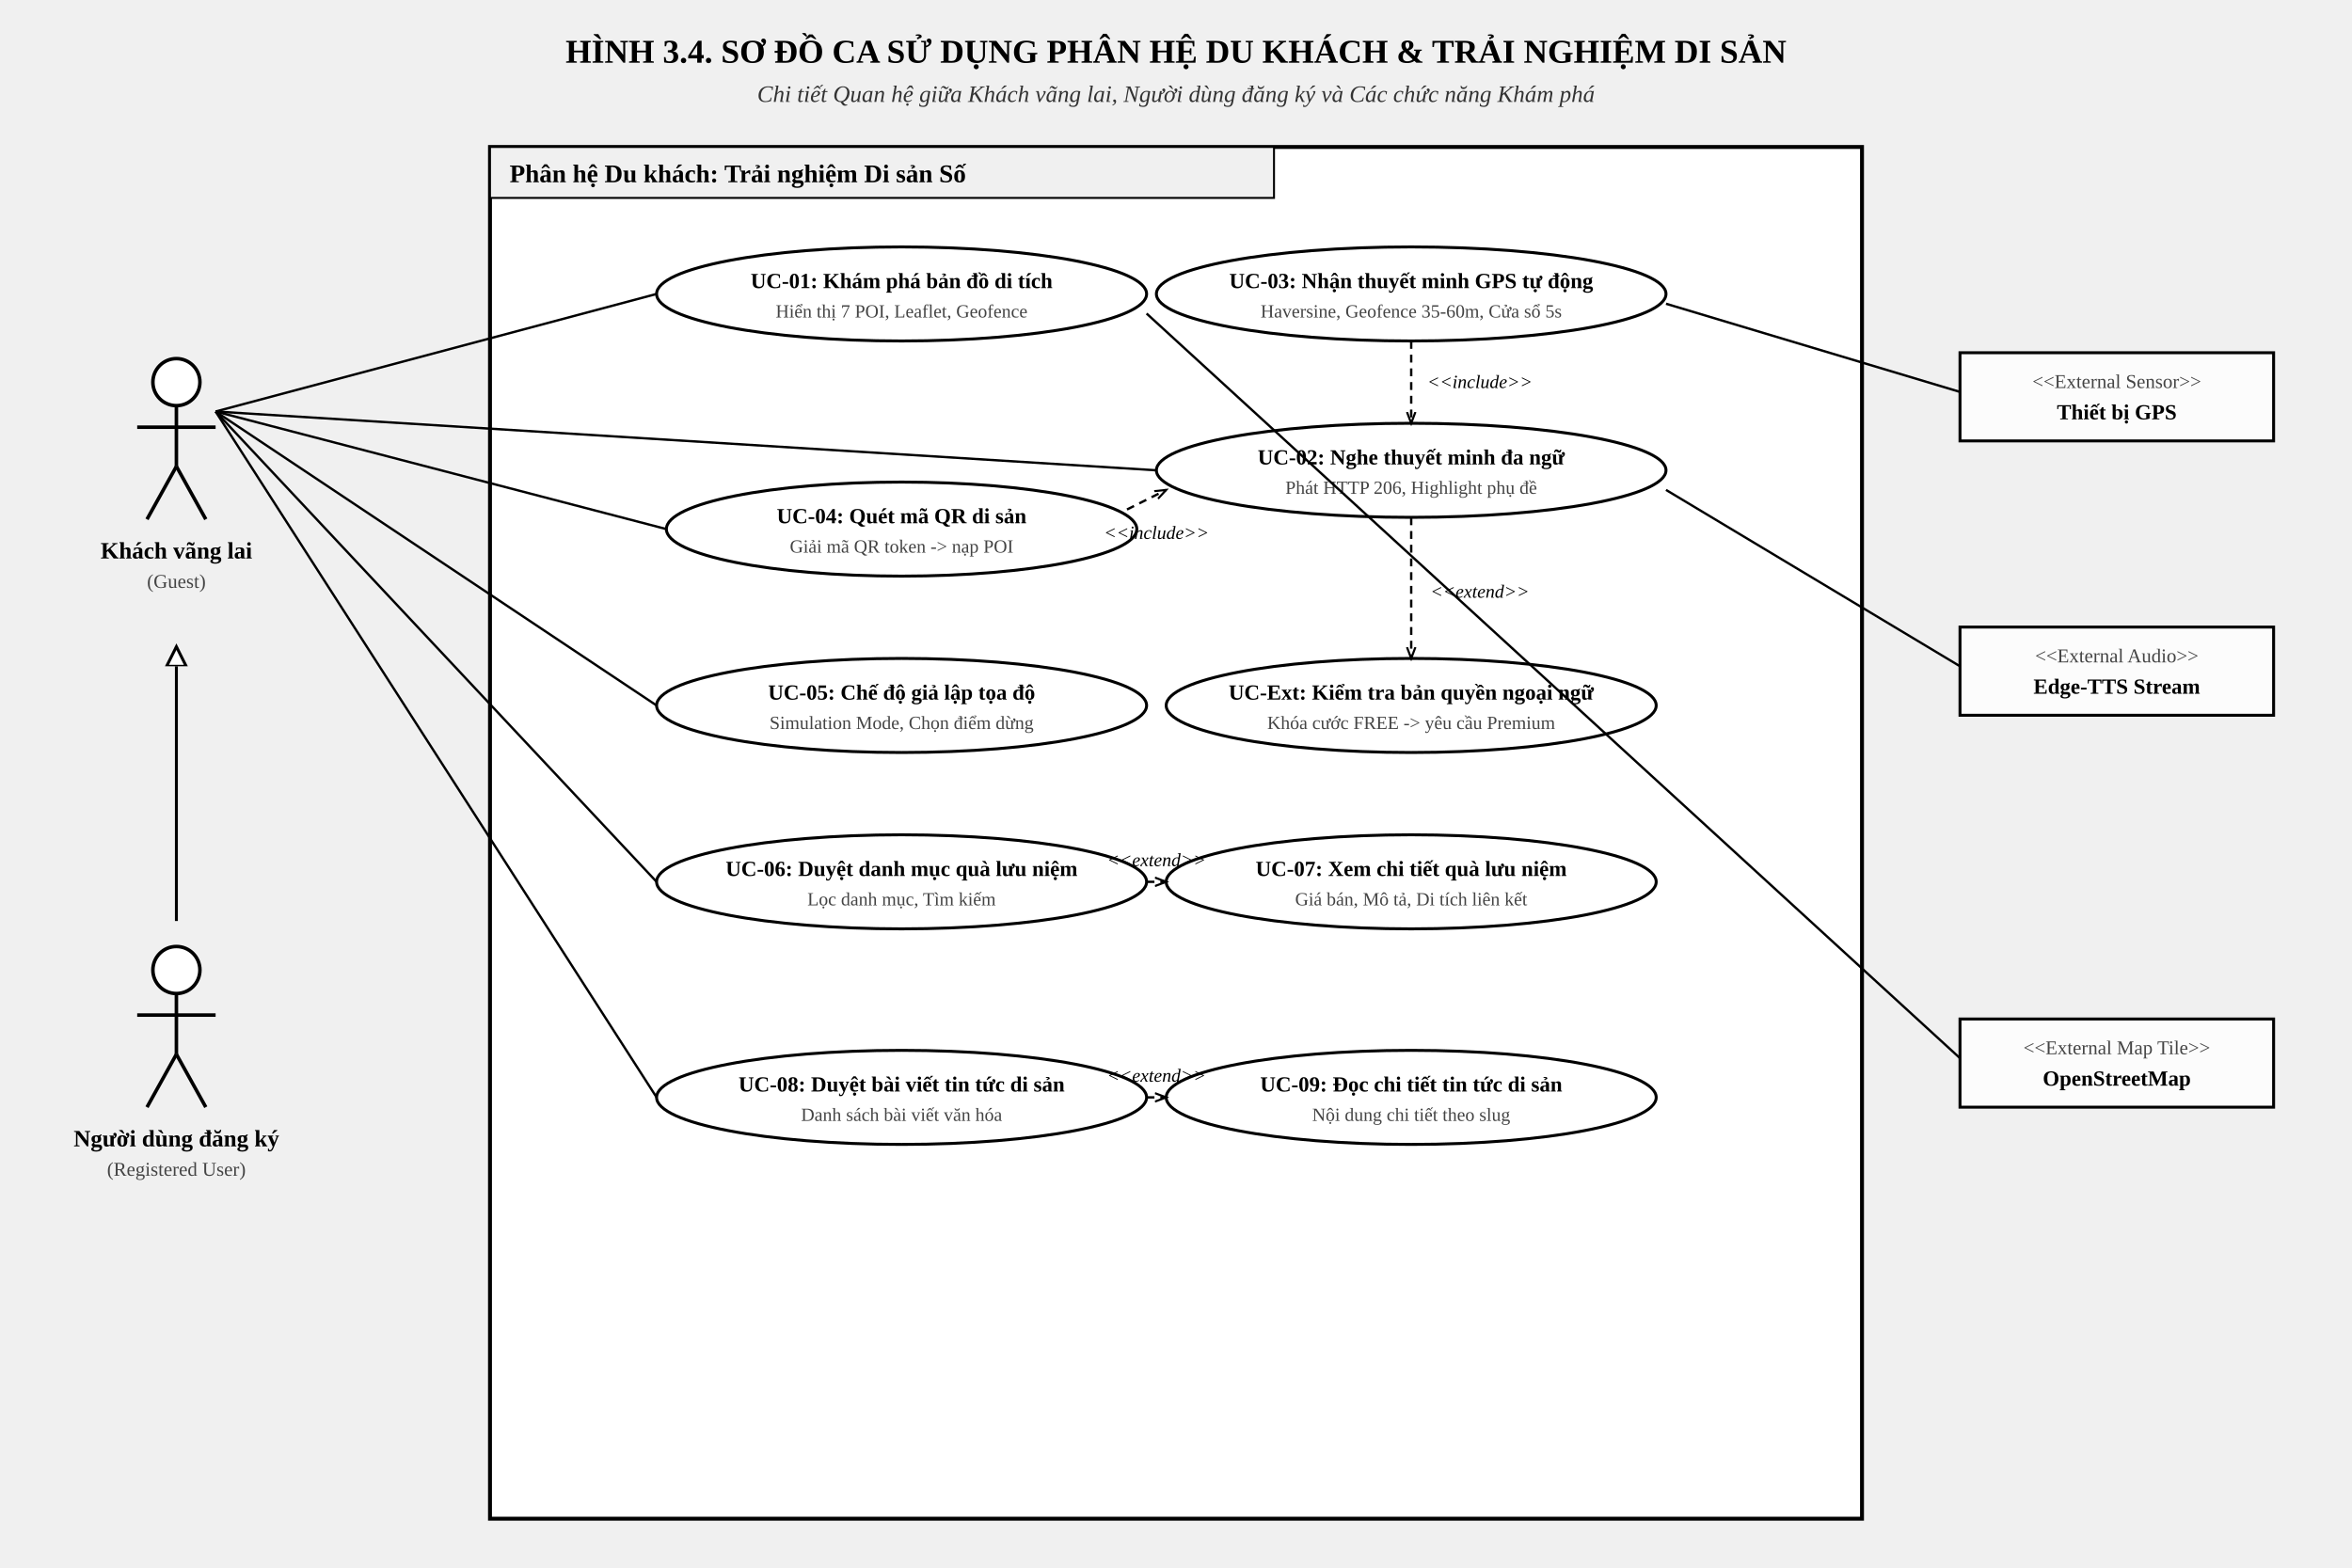
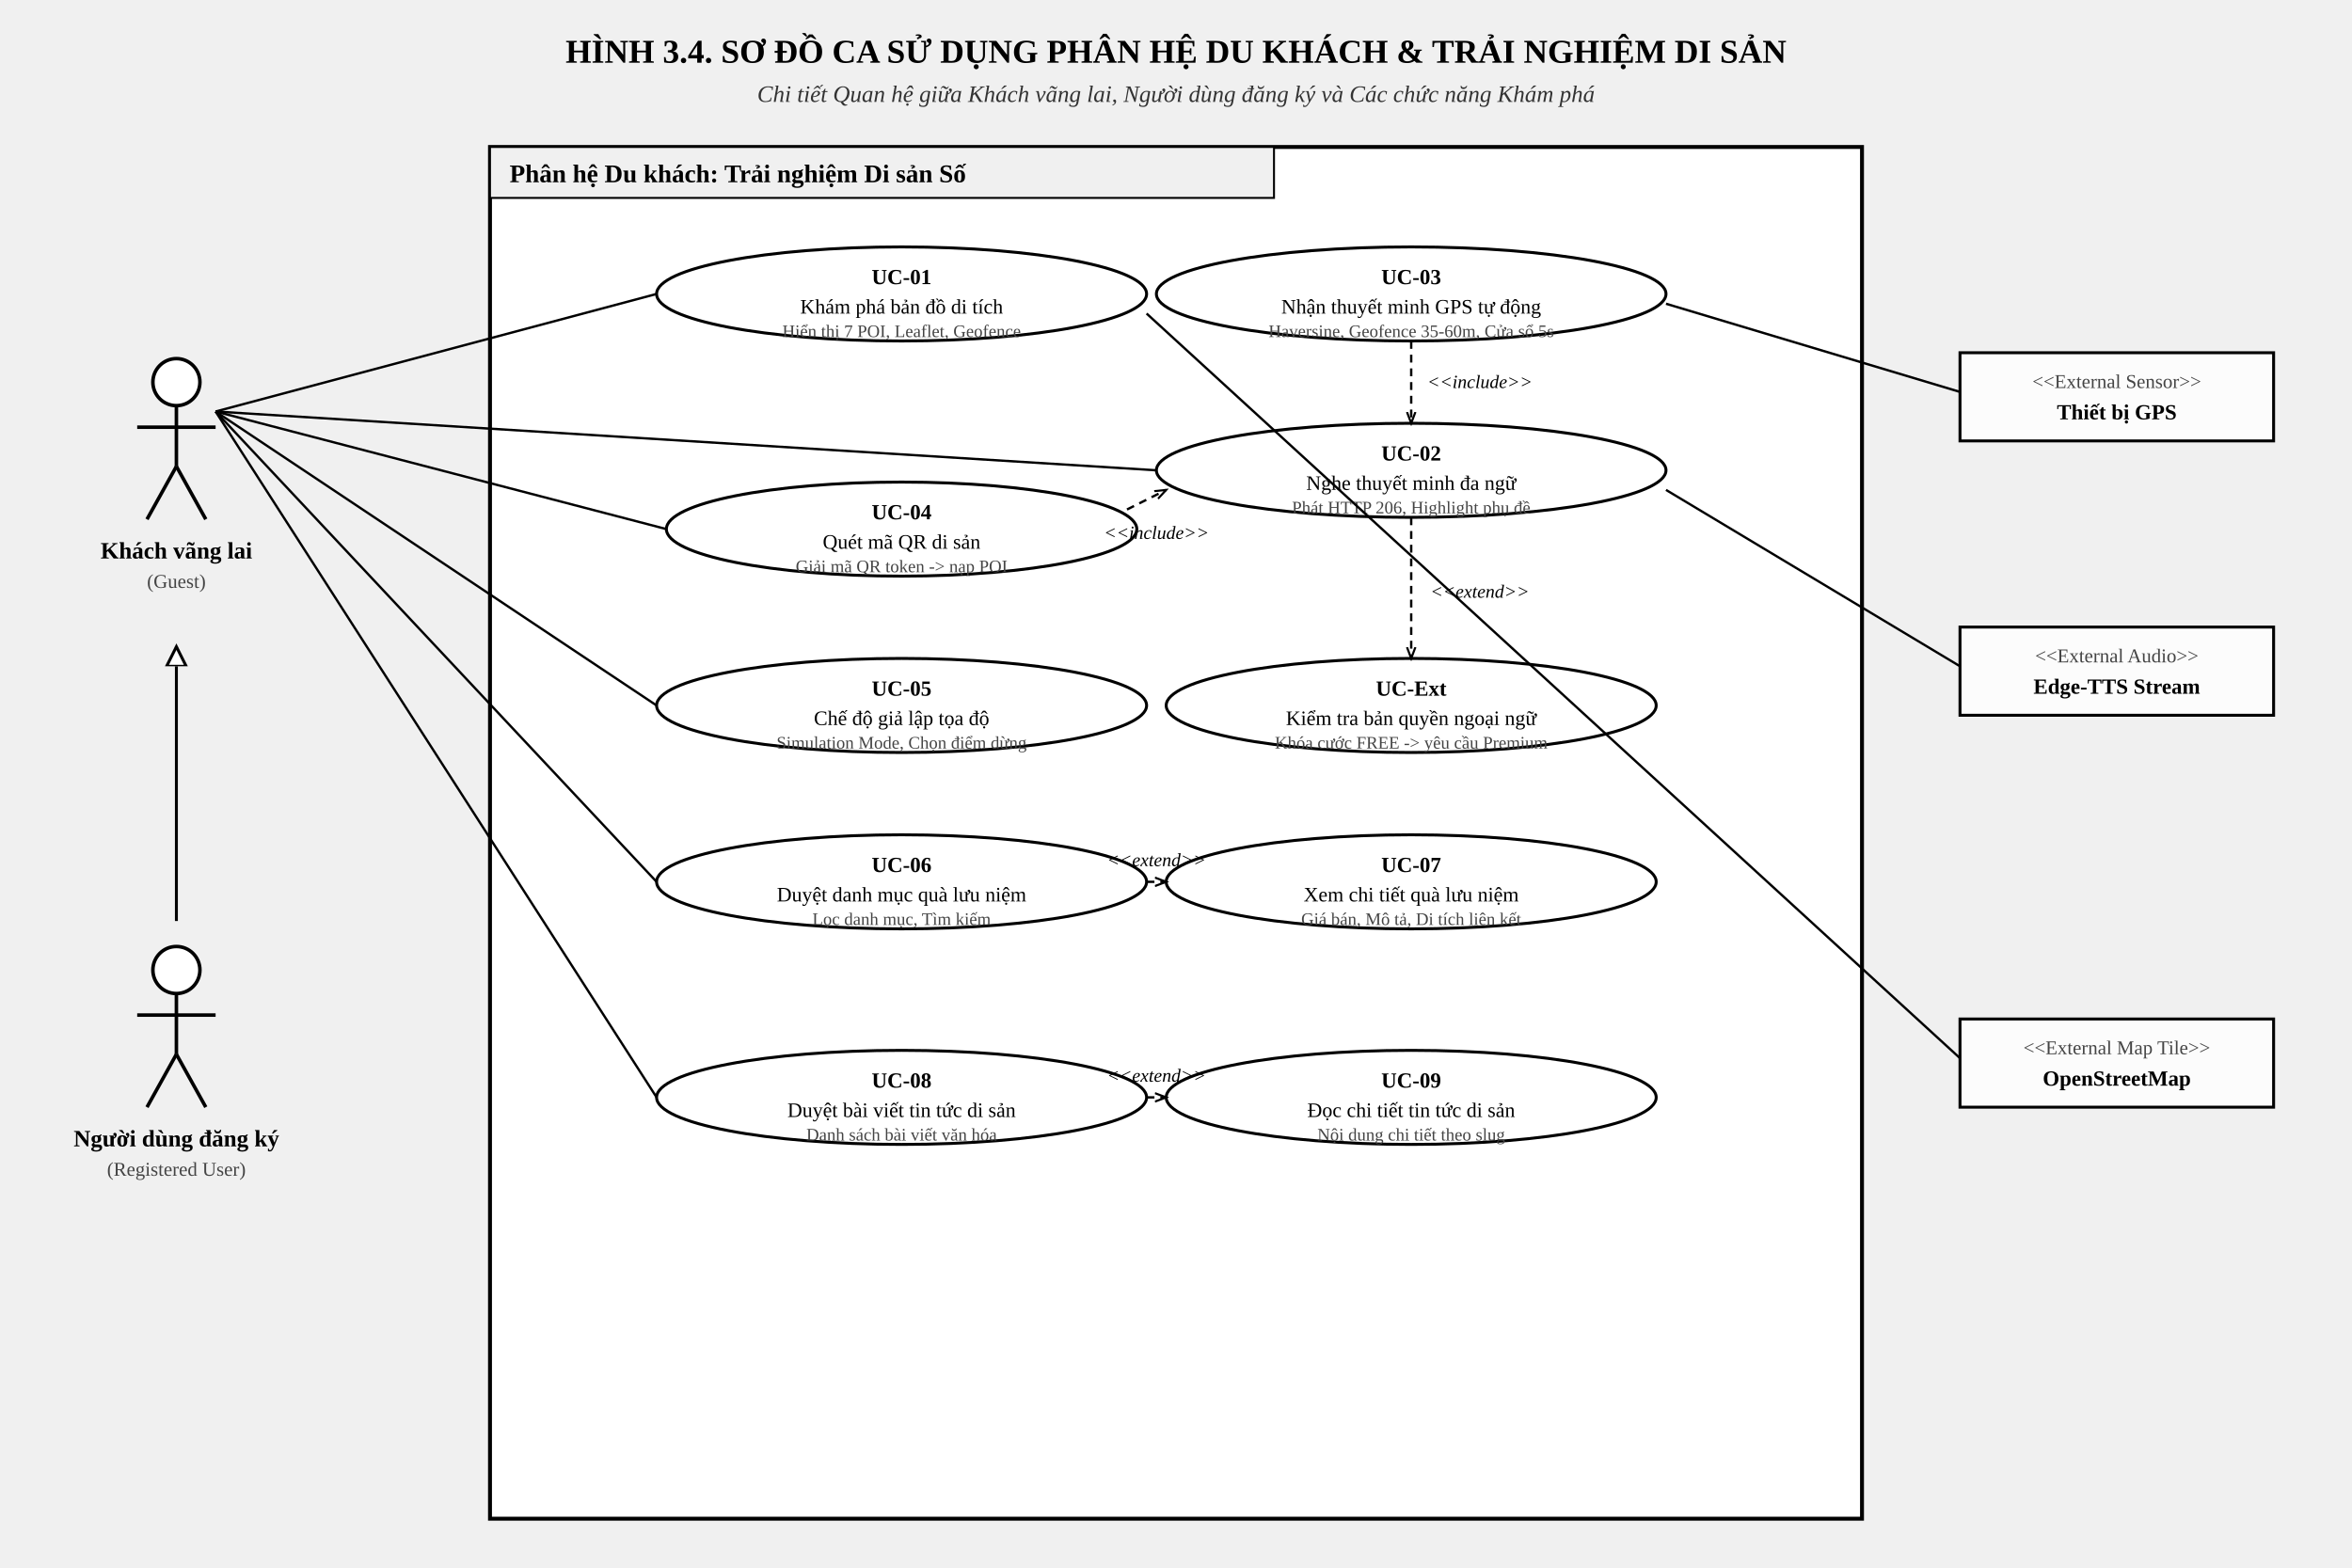
<svg xmlns="http://www.w3.org/2000/svg" viewBox="0 0 1200 800" width="1200" height="800" style="background:#ffffff; font-family:'Times New Roman', Times, serif;">
  <defs>
    <marker id="arrow" viewBox="0 0 10 10" refX="8" refY="5" markerWidth="6" markerHeight="6" orient="auto-start-reverse">
      <path d="M 0 1.5 L 8 5 L 0 8.5 z" fill="#000000" />
    </marker>
    <marker id="openArrow" viewBox="0 0 10 10" refX="8" refY="5" markerWidth="6" markerHeight="6" orient="auto-start-reverse">
      <path d="M 0 2 L 8 5 L 0 8" fill="none" stroke="#000000" stroke-width="1.5" />
    </marker>
    <marker id="genArrow" viewBox="0 0 12 12" refX="10" refY="6" markerWidth="8" markerHeight="8" orient="auto-start-reverse">
      <polygon points="0,1 10,6 0,11" fill="#ffffff" stroke="#000000" stroke-width="1.5" />
+     </marker>
+     <marker id="diamond" viewBox="0 0 12 12" refX="10" refY="6" markerWidth="8" markerHeight="8" orient="auto-start-reverse">
+       <polygon points="0,6 5,2 10,6 5,10" fill="#000000" stroke="#000000" stroke-width="1" />
+     </marker>
+     <marker id="openDiamond" viewBox="0 0 12 12" refX="10" refY="6" markerWidth="8" markerHeight="8" orient="auto-start-reverse">
+       <polygon points="0,6 5,2 10,6 5,10" fill="#ffffff" stroke="#000000" stroke-width="1" />
    </marker>
  </defs>
  <text x="600" y="32" text-anchor="middle" font-size="17" font-weight="bold">HÌNH 3.4. SƠ ĐỒ CA SỬ DỤNG PHÂN HỆ DU KHÁCH &amp; TRẢI NGHIỆM DI SẢN</text>
  <text x="600" y="52" text-anchor="middle" font-size="12" font-style="italic" fill="#333333">Chi tiết Quan hệ giữa Khách vãng lai, Người dùng đăng ký và Các chức năng Khám phá</text>
  <rect x="250" y="75" width="700" height="700" fill="#ffffff" stroke="#000000" stroke-width="2" />
  <rect x="250" y="75" width="400" height="26" fill="#f0f0f0" stroke="#000000" stroke-width="1" />
  <text x="260" y="93" font-size="13" font-weight="bold">Phân hệ Du khách: Trải nghiệm Di sản Số</text>
  <g transform="translate(70, 180)">
    <circle cx="20" cy="15" r="12" fill="#ffffff" stroke="#000000" stroke-width="1.8" />
    <line x1="20" y1="27" x2="20" y2="58" stroke="#000000" stroke-width="1.8" />
    <line x1="0" y1="38" x2="40" y2="38" stroke="#000000" stroke-width="1.8" />
    <line x1="20" y1="58" x2="5" y2="85" stroke="#000000" stroke-width="1.8" />
    <line x1="20" y1="58" x2="35" y2="85" stroke="#000000" stroke-width="1.8" />
-     <text x="20" y="105" text-anchor="middle" font-size="12" font-weight="bold" fill="#000000">Khách vãng lai</text>
-     <text x="20" y="120" text-anchor="middle" font-size="10" fill="#444444">(Guest)</text>
+     <text x="20" y="105" text-anchor="middle" font-size="12" font-weight="bold" fill="#000000" font-family="'Times New Roman', serif">Khách vãng lai</text>
+     <text x="20" y="120" text-anchor="middle" font-size="10" fill="#444444" font-family="'Times New Roman', serif">(Guest)</text>
  </g>
  <g transform="translate(70, 480)">
    <circle cx="20" cy="15" r="12" fill="#ffffff" stroke="#000000" stroke-width="1.8" />
    <line x1="20" y1="27" x2="20" y2="58" stroke="#000000" stroke-width="1.8" />
    <line x1="0" y1="38" x2="40" y2="38" stroke="#000000" stroke-width="1.8" />
    <line x1="20" y1="58" x2="5" y2="85" stroke="#000000" stroke-width="1.8" />
    <line x1="20" y1="58" x2="35" y2="85" stroke="#000000" stroke-width="1.8" />
-     <text x="20" y="105" text-anchor="middle" font-size="12" font-weight="bold" fill="#000000">Người dùng đăng ký</text>
-     <text x="20" y="120" text-anchor="middle" font-size="10" fill="#444444">(Registered User)</text>
+     <text x="20" y="105" text-anchor="middle" font-size="12" font-weight="bold" fill="#000000" font-family="'Times New Roman', serif">Người dùng đăng ký</text>
+     <text x="20" y="120" text-anchor="middle" font-size="10" fill="#444444" font-family="'Times New Roman', serif">(Registered User)</text>
  </g>
  <line x1="90" y1="470" x2="90" y2="330" stroke="#000000" stroke-width="1.5" marker-end="url(#genArrow)" />
  <g transform="translate(1000, 180)">
    <rect x="0" y="0" width="160" height="45" fill="#fcfcfc" stroke="#000000" stroke-width="1.5" />
-     <text x="80" y="18" text-anchor="middle" font-size="10" fill="#444444">&lt;&lt;External Sensor&gt;&gt;</text>
-     <text x="80" y="34" text-anchor="middle" font-size="11" font-weight="bold" fill="#000000">Thiết bị GPS</text>
+     <text x="80" y="18" text-anchor="middle" font-size="10" fill="#444444" font-family="'Times New Roman', serif">&lt;&lt;External Sensor&gt;&gt;</text>
+     <text x="80" y="34" text-anchor="middle" font-size="11" font-weight="bold" fill="#000000" font-family="'Times New Roman', serif">Thiết bị GPS</text>
  </g>
  <g transform="translate(1000, 320)">
    <rect x="0" y="0" width="160" height="45" fill="#fcfcfc" stroke="#000000" stroke-width="1.5" />
-     <text x="80" y="18" text-anchor="middle" font-size="10" fill="#444444">&lt;&lt;External Audio&gt;&gt;</text>
-     <text x="80" y="34" text-anchor="middle" font-size="11" font-weight="bold" fill="#000000">Edge-TTS Stream</text>
+     <text x="80" y="18" text-anchor="middle" font-size="10" fill="#444444" font-family="'Times New Roman', serif">&lt;&lt;External Audio&gt;&gt;</text>
+     <text x="80" y="34" text-anchor="middle" font-size="11" font-weight="bold" fill="#000000" font-family="'Times New Roman', serif">Edge-TTS Stream</text>
  </g>
  <g transform="translate(1000, 520)">
    <rect x="0" y="0" width="160" height="45" fill="#fcfcfc" stroke="#000000" stroke-width="1.5" />
-     <text x="80" y="18" text-anchor="middle" font-size="10" fill="#444444">&lt;&lt;External Map Tile&gt;&gt;</text>
-     <text x="80" y="34" text-anchor="middle" font-size="11" font-weight="bold" fill="#000000">OpenStreetMap</text>
+     <text x="80" y="18" text-anchor="middle" font-size="10" fill="#444444" font-family="'Times New Roman', serif">&lt;&lt;External Map Tile&gt;&gt;</text>
+     <text x="80" y="34" text-anchor="middle" font-size="11" font-weight="bold" fill="#000000" font-family="'Times New Roman', serif">OpenStreetMap</text>
  </g>
  <g>
    <ellipse cx="460" cy="150" rx="125" ry="24" fill="#ffffff" stroke="#000000" stroke-width="1.5" />
-     <text x="460" y="147" text-anchor="middle" font-size="11" font-weight="bold" fill="#000000">UC-01: Khám phá bản đồ di tích</text>
-     <text x="460" y="162" text-anchor="middle" font-size="9.5" fill="#444444">Hiển thị 7 POI, Leaflet, Geofence</text>
+     <text x="460" y="145" text-anchor="middle" font-size="11" font-weight="bold" fill="#000000" font-family="'Times New Roman', serif">UC-01</text>
+     <text x="460" y="160" text-anchor="middle" font-size="10.5" fill="#000000" font-family="'Times New Roman', serif">Khám phá bản đồ di tích</text>
+     <text x="460" y="172" text-anchor="middle" font-size="9" fill="#444444" font-family="'Times New Roman', serif">Hiển thị 7 POI, Leaflet, Geofence</text>
  </g>
  <g>
    <ellipse cx="720" cy="240" rx="130" ry="24" fill="#ffffff" stroke="#000000" stroke-width="1.5" />
-     <text x="720" y="237" text-anchor="middle" font-size="11" font-weight="bold" fill="#000000">UC-02: Nghe thuyết minh đa ngữ</text>
-     <text x="720" y="252" text-anchor="middle" font-size="9.5" fill="#444444">Phát HTTP 206, Highlight phụ đề</text>
+     <text x="720" y="235" text-anchor="middle" font-size="11" font-weight="bold" fill="#000000" font-family="'Times New Roman', serif">UC-02</text>
+     <text x="720" y="250" text-anchor="middle" font-size="10.5" fill="#000000" font-family="'Times New Roman', serif">Nghe thuyết minh đa ngữ</text>
+     <text x="720" y="262" text-anchor="middle" font-size="9" fill="#444444" font-family="'Times New Roman', serif">Phát HTTP 206, Highlight phụ đề</text>
  </g>
  <g>
    <ellipse cx="720" cy="150" rx="130" ry="24" fill="#ffffff" stroke="#000000" stroke-width="1.5" />
-     <text x="720" y="147" text-anchor="middle" font-size="11" font-weight="bold" fill="#000000">UC-03: Nhận thuyết minh GPS tự động</text>
-     <text x="720" y="162" text-anchor="middle" font-size="9.5" fill="#444444">Haversine, Geofence 35-60m, Cửa sổ 5s</text>
+     <text x="720" y="145" text-anchor="middle" font-size="11" font-weight="bold" fill="#000000" font-family="'Times New Roman', serif">UC-03</text>
+     <text x="720" y="160" text-anchor="middle" font-size="10.5" fill="#000000" font-family="'Times New Roman', serif">Nhận thuyết minh GPS tự động</text>
+     <text x="720" y="172" text-anchor="middle" font-size="9" fill="#444444" font-family="'Times New Roman', serif">Haversine, Geofence 35-60m, Cửa sổ 5s</text>
  </g>
  <g>
    <ellipse cx="460" cy="270" rx="120" ry="24" fill="#ffffff" stroke="#000000" stroke-width="1.5" />
-     <text x="460" y="267" text-anchor="middle" font-size="11" font-weight="bold" fill="#000000">UC-04: Quét mã QR di sản</text>
-     <text x="460" y="282" text-anchor="middle" font-size="9.5" fill="#444444">Giải mã QR token -&gt; nạp POI</text>
+     <text x="460" y="265" text-anchor="middle" font-size="11" font-weight="bold" fill="#000000" font-family="'Times New Roman', serif">UC-04</text>
+     <text x="460" y="280" text-anchor="middle" font-size="10.5" fill="#000000" font-family="'Times New Roman', serif">Quét mã QR di sản</text>
+     <text x="460" y="292" text-anchor="middle" font-size="9" fill="#444444" font-family="'Times New Roman', serif">Giải mã QR token -&gt; nạp POI</text>
  </g>
  <g>
    <ellipse cx="460" cy="360" rx="125" ry="24" fill="#ffffff" stroke="#000000" stroke-width="1.5" />
-     <text x="460" y="357" text-anchor="middle" font-size="11" font-weight="bold" fill="#000000">UC-05: Chế độ giả lập tọa độ</text>
-     <text x="460" y="372" text-anchor="middle" font-size="9.5" fill="#444444">Simulation Mode, Chọn điểm dừng</text>
+     <text x="460" y="355" text-anchor="middle" font-size="11" font-weight="bold" fill="#000000" font-family="'Times New Roman', serif">UC-05</text>
+     <text x="460" y="370" text-anchor="middle" font-size="10.5" fill="#000000" font-family="'Times New Roman', serif">Chế độ giả lập tọa độ</text>
+     <text x="460" y="382" text-anchor="middle" font-size="9" fill="#444444" font-family="'Times New Roman', serif">Simulation Mode, Chọn điểm dừng</text>
  </g>
  <g>
    <ellipse cx="460" cy="450" rx="125" ry="24" fill="#ffffff" stroke="#000000" stroke-width="1.5" />
-     <text x="460" y="447" text-anchor="middle" font-size="11" font-weight="bold" fill="#000000">UC-06: Duyệt danh mục quà lưu niệm</text>
-     <text x="460" y="462" text-anchor="middle" font-size="9.5" fill="#444444">Lọc danh mục, Tìm kiếm</text>
+     <text x="460" y="445" text-anchor="middle" font-size="11" font-weight="bold" fill="#000000" font-family="'Times New Roman', serif">UC-06</text>
+     <text x="460" y="460" text-anchor="middle" font-size="10.5" fill="#000000" font-family="'Times New Roman', serif">Duyệt danh mục quà lưu niệm</text>
+     <text x="460" y="472" text-anchor="middle" font-size="9" fill="#444444" font-family="'Times New Roman', serif">Lọc danh mục, Tìm kiếm</text>
  </g>
  <g>
    <ellipse cx="720" cy="450" rx="125" ry="24" fill="#ffffff" stroke="#000000" stroke-width="1.5" />
-     <text x="720" y="447" text-anchor="middle" font-size="11" font-weight="bold" fill="#000000">UC-07: Xem chi tiết quà lưu niệm</text>
-     <text x="720" y="462" text-anchor="middle" font-size="9.5" fill="#444444">Giá bán, Mô tả, Di tích liên kết</text>
+     <text x="720" y="445" text-anchor="middle" font-size="11" font-weight="bold" fill="#000000" font-family="'Times New Roman', serif">UC-07</text>
+     <text x="720" y="460" text-anchor="middle" font-size="10.5" fill="#000000" font-family="'Times New Roman', serif">Xem chi tiết quà lưu niệm</text>
+     <text x="720" y="472" text-anchor="middle" font-size="9" fill="#444444" font-family="'Times New Roman', serif">Giá bán, Mô tả, Di tích liên kết</text>
  </g>
  <g>
    <ellipse cx="460" cy="560" rx="125" ry="24" fill="#ffffff" stroke="#000000" stroke-width="1.5" />
-     <text x="460" y="557" text-anchor="middle" font-size="11" font-weight="bold" fill="#000000">UC-08: Duyệt bài viết tin tức di sản</text>
-     <text x="460" y="572" text-anchor="middle" font-size="9.5" fill="#444444">Danh sách bài viết văn hóa</text>
+     <text x="460" y="555" text-anchor="middle" font-size="11" font-weight="bold" fill="#000000" font-family="'Times New Roman', serif">UC-08</text>
+     <text x="460" y="570" text-anchor="middle" font-size="10.5" fill="#000000" font-family="'Times New Roman', serif">Duyệt bài viết tin tức di sản</text>
+     <text x="460" y="582" text-anchor="middle" font-size="9" fill="#444444" font-family="'Times New Roman', serif">Danh sách bài viết văn hóa</text>
  </g>
  <g>
    <ellipse cx="720" cy="560" rx="125" ry="24" fill="#ffffff" stroke="#000000" stroke-width="1.5" />
-     <text x="720" y="557" text-anchor="middle" font-size="11" font-weight="bold" fill="#000000">UC-09: Đọc chi tiết tin tức di sản</text>
-     <text x="720" y="572" text-anchor="middle" font-size="9.5" fill="#444444">Nội dung chi tiết theo slug</text>
+     <text x="720" y="555" text-anchor="middle" font-size="11" font-weight="bold" fill="#000000" font-family="'Times New Roman', serif">UC-09</text>
+     <text x="720" y="570" text-anchor="middle" font-size="10.5" fill="#000000" font-family="'Times New Roman', serif">Đọc chi tiết tin tức di sản</text>
+     <text x="720" y="582" text-anchor="middle" font-size="9" fill="#444444" font-family="'Times New Roman', serif">Nội dung chi tiết theo slug</text>
  </g>
  <g>
    <ellipse cx="720" cy="360" rx="125" ry="24" fill="#ffffff" stroke="#000000" stroke-width="1.5" />
-     <text x="720" y="357" text-anchor="middle" font-size="11" font-weight="bold" fill="#000000">UC-Ext: Kiểm tra bản quyền ngoại ngữ</text>
-     <text x="720" y="372" text-anchor="middle" font-size="9.5" fill="#444444">Khóa cước FREE -&gt; yêu cầu Premium</text>
+     <text x="720" y="355" text-anchor="middle" font-size="11" font-weight="bold" fill="#000000" font-family="'Times New Roman', serif">UC-Ext</text>
+     <text x="720" y="370" text-anchor="middle" font-size="10.5" fill="#000000" font-family="'Times New Roman', serif">Kiểm tra bản quyền ngoại ngữ</text>
+     <text x="720" y="382" text-anchor="middle" font-size="9" fill="#444444" font-family="'Times New Roman', serif">Khóa cước FREE -&gt; yêu cầu Premium</text>
  </g>
  <line x1="110" y1="210" x2="335" y2="150" stroke="#000000" stroke-width="1.2" />
  <line x1="110" y1="210" x2="590" y2="240" stroke="#000000" stroke-width="1.2" />
  <line x1="110" y1="210" x2="340" y2="270" stroke="#000000" stroke-width="1.2" />
  <line x1="110" y1="210" x2="335" y2="360" stroke="#000000" stroke-width="1.2" />
  <line x1="110" y1="210" x2="335" y2="450" stroke="#000000" stroke-width="1.2" />
  <line x1="110" y1="210" x2="335" y2="560" stroke="#000000" stroke-width="1.2" />
  <line x1="1000" y1="200" x2="850" y2="155" stroke="#000000" stroke-width="1.2" />
  <line x1="1000" y1="340" x2="850" y2="250" stroke="#000000" stroke-width="1.2" />
  <line x1="1000" y1="540" x2="585" y2="160" stroke="#000000" stroke-width="1.2" />
  <line x1="720" y1="174" x2="720" y2="216" stroke="#000000" stroke-width="1.2" stroke-dasharray="4 3" marker-end="url(#openArrow)" />
  <text x="755" y="198" text-anchor="middle" font-size="9.5" font-style="italic">&lt;&lt;include&gt;&gt;</text>
  <line x1="575" y1="260" x2="595" y2="250" stroke="#000000" stroke-width="1.2" stroke-dasharray="4 3" marker-end="url(#openArrow)" />
  <text x="590" y="275" text-anchor="middle" font-size="9.5" font-style="italic">&lt;&lt;include&gt;&gt;</text>
  <line x1="720" y1="264" x2="720" y2="336" stroke="#000000" stroke-width="1.2" stroke-dasharray="4 3" marker-end="url(#openArrow)" />
  <text x="755" y="305" text-anchor="middle" font-size="9.5" font-style="italic">&lt;&lt;extend&gt;&gt;</text>
  <line x1="585" y1="450" x2="595" y2="450" stroke="#000000" stroke-width="1.2" stroke-dasharray="4 3" marker-end="url(#openArrow)" />
  <text x="590" y="442" text-anchor="middle" font-size="9.5" font-style="italic">&lt;&lt;extend&gt;&gt;</text>
  <line x1="585" y1="560" x2="595" y2="560" stroke="#000000" stroke-width="1.2" stroke-dasharray="4 3" marker-end="url(#openArrow)" />
  <text x="590" y="552" text-anchor="middle" font-size="9.5" font-style="italic">&lt;&lt;extend&gt;&gt;</text>
</svg>
